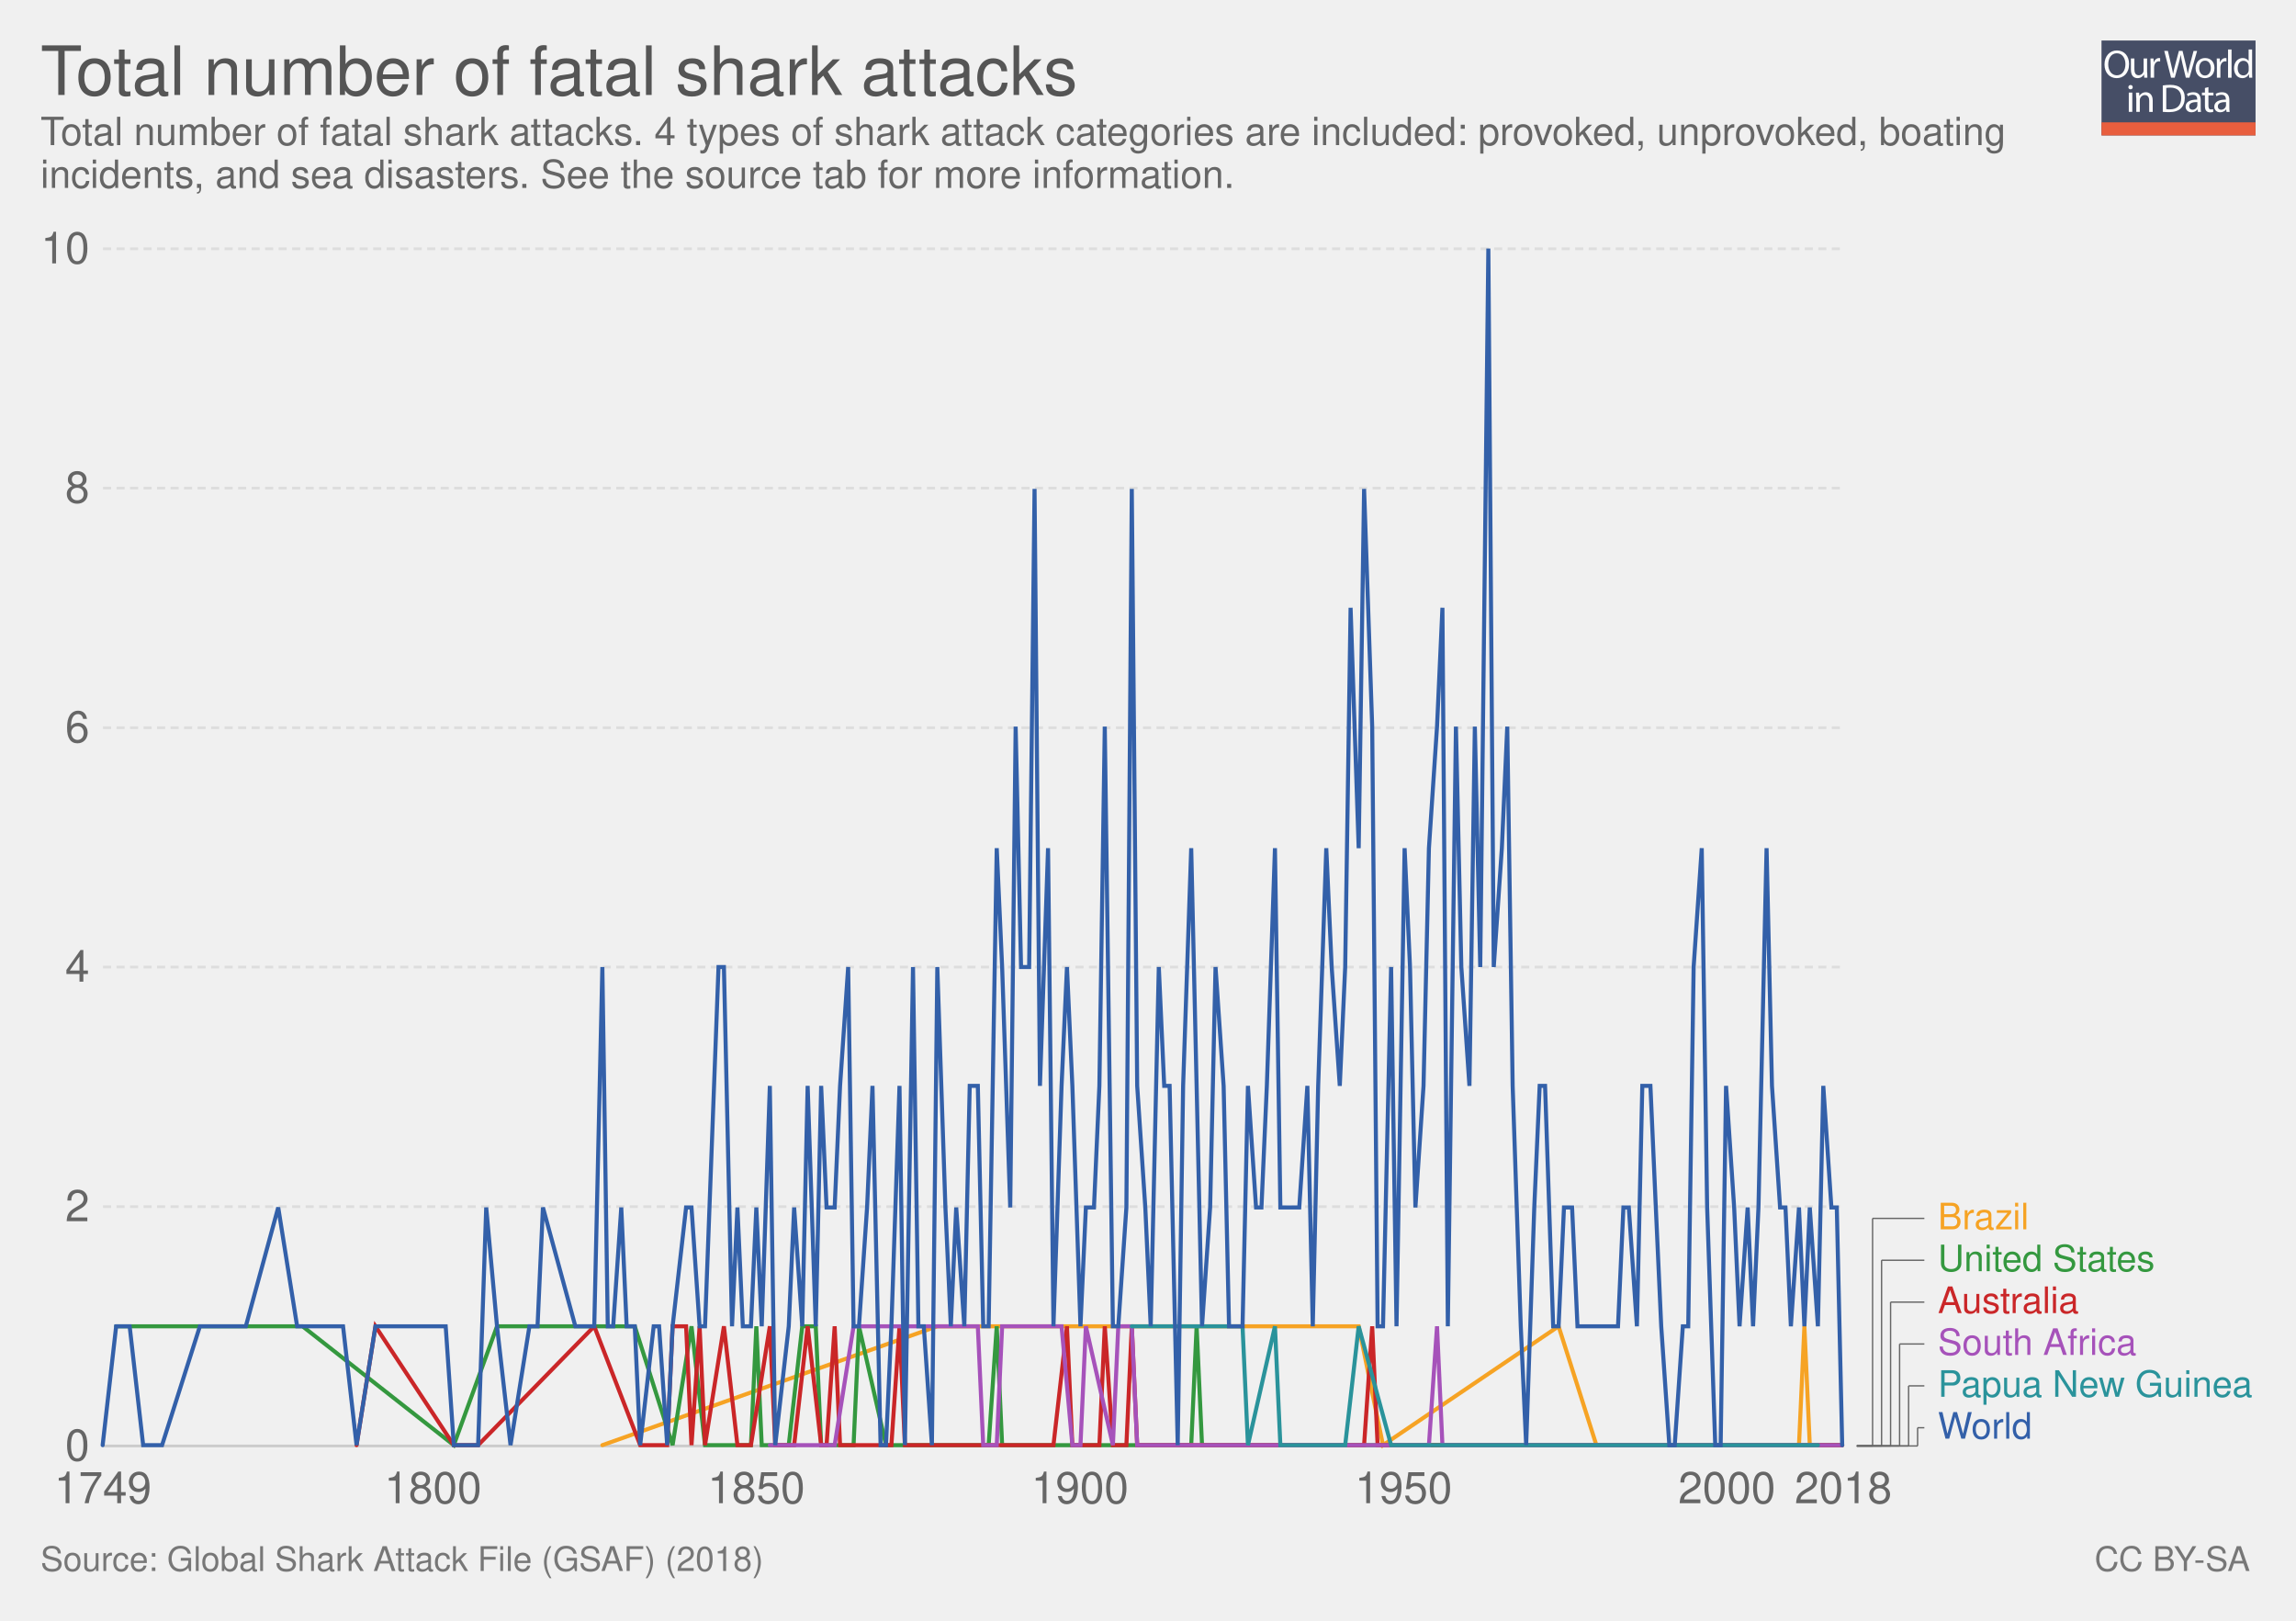
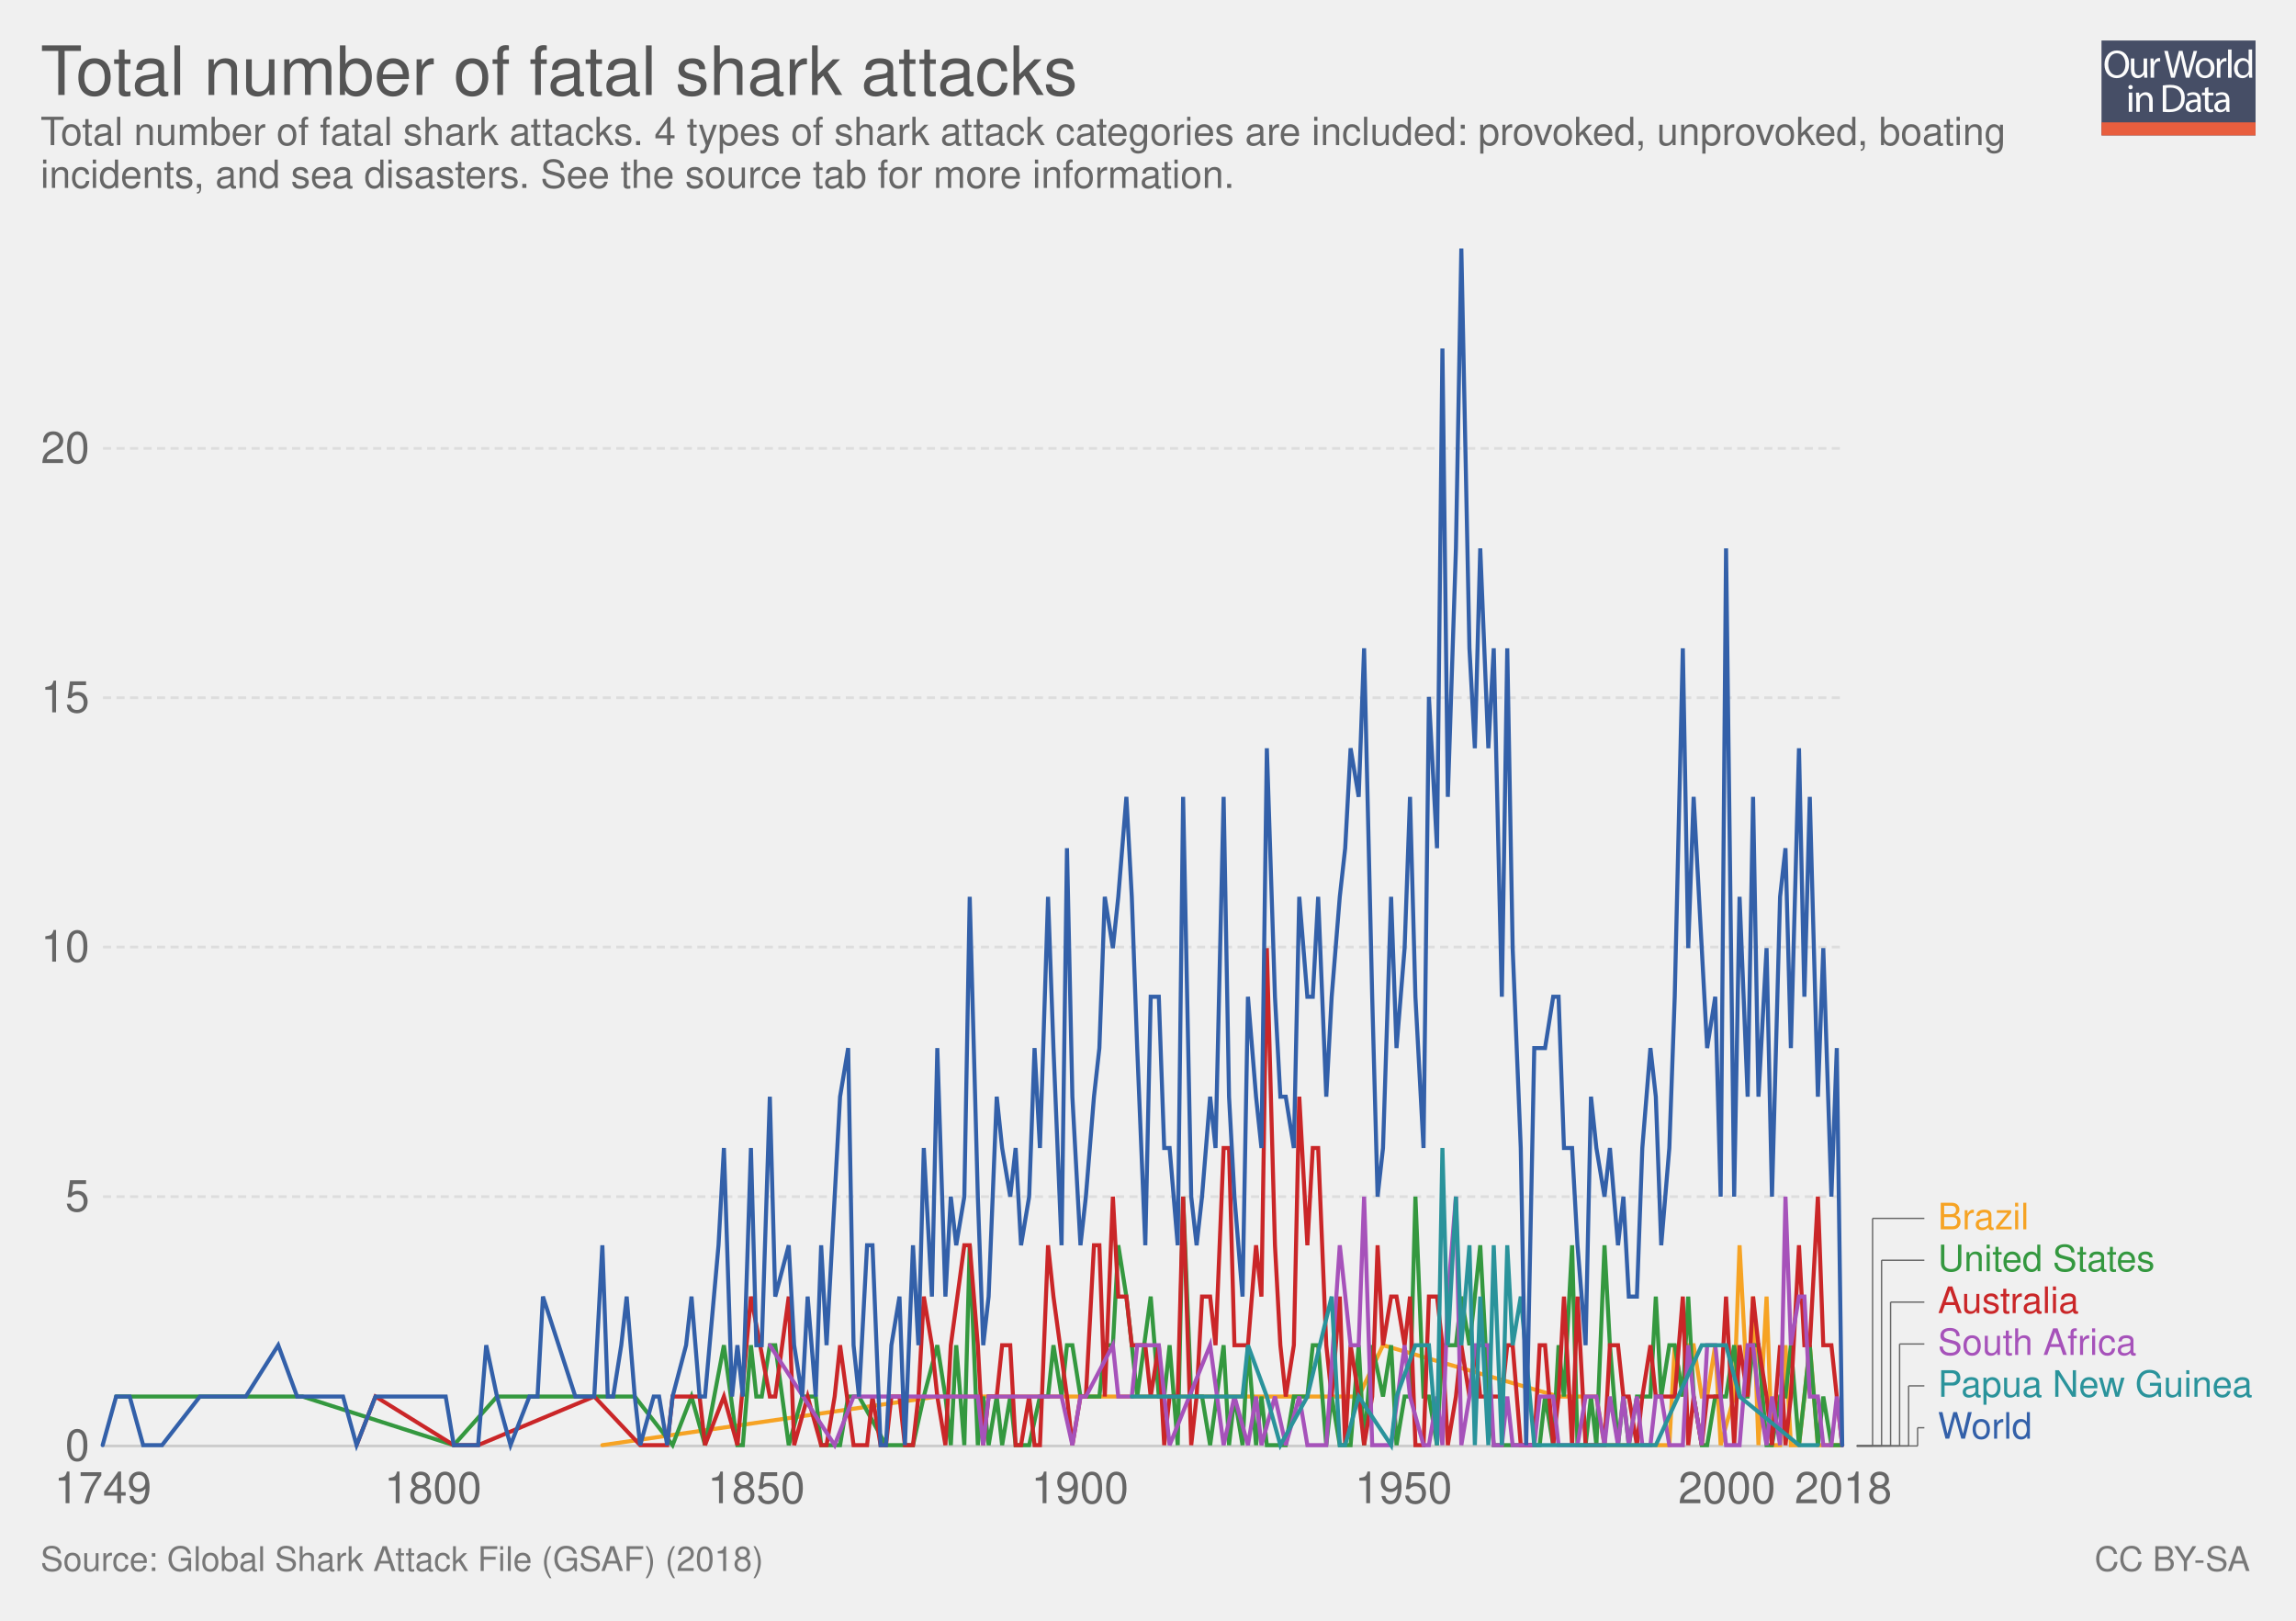
<svg xmlns="http://www.w3.org/2000/svg" xmlns:xlink="http://www.w3.org/1999/xlink" version="1.1" style="font-family: 'Helvetica Neue', Helvetica, Arial, sans-serif; font-size: 18px; background-color: white; text-rendering: optimizeLegibility; -webkit-font-smoothing: antialiased;" width="850" height="600">
  <g class="ChartTab">
    <g class="HeaderView">
      <g opacity="0.8" transform="translate(778, 15) scale(0.27)">
        <a xlink:href="https://ourworldindata.org" target="_blank">
          <g>
            <rect x="0" y="0" fill="#1B2543" width="211.2" height="130.1" />
            <rect x="0" y="112.2" fill="#E63912" width="211.2" height="17.9" />
            <g>
              <rect x="1.2" y="12.3" fill="none" width="210.2" height="99.2" />
              <path fill="#FFFFFF" d="M37.8,32.2c0,12.7-7.7,19.4-17.1,19.4c-9.7,0-16.6-7.5-16.6-18.7c0-11.7,7.3-19.3,17.1-19.3 C31.3,13.7,37.8,21.3,37.8,32.2z M9.2,32.8c0,7.9,4.3,14.9,11.8,14.9c7.5,0,11.8-6.9,11.8-15.3c0-7.3-3.8-14.9-11.8-14.9 C13.1,17.5,9.2,24.8,9.2,32.8z" />
              <path fill="#FFFFFF" d="M62.7,43.8c0,2.7,0.1,5.1,0.2,7.2h-4.3l-0.3-4.3h-0.1c-1.3,2.1-4,4.9-8.8,4.9c-4.2,0-9.1-2.3-9.1-11.6 V24.6h4.8v14.6c0,5,1.5,8.4,5.9,8.4c3.2,0,5.5-2.2,6.3-4.4c0.3-0.7,0.4-1.6,0.4-2.5V24.6h4.8V43.8z" />
              <path fill="#FFFFFF" d="M67.3,32.8c0-3.1-0.1-5.8-0.2-8.2h4.2l0.2,5.2h0.2c1.2-3.5,4.1-5.8,7.3-5.8c0.5,0,0.9,0.1,1.4,0.2v4.5 c-0.5-0.1-1-0.2-1.6-0.2c-3.4,0-5.8,2.6-6.5,6.2c-0.1,0.7-0.2,1.4-0.2,2.2V51h-4.8V32.8z" />
              <path fill="#FFFFFF" d="M95.4,51l-9.4-36.8h5l4.4,18.6c1.1,4.6,2.1,9.2,2.7,12.7h0.1c0.6-3.7,1.8-8,3-12.8l4.9-18.5h5l4.5,18.7 c1,4.4,2,8.7,2.6,12.6h0.1c0.8-4,1.8-8.1,3-12.7l4.9-18.5h4.9L120.6,51h-5L111,31.9c-1.1-4.7-1.9-8.3-2.4-12h-0.1 c-0.7,3.7-1.5,7.3-2.8,12L100.4,51H95.4z" />
              <path fill="#FFFFFF" d="M154.9,37.6c0,9.8-6.8,14-13.2,14c-7.2,0-12.7-5.2-12.7-13.6c0-8.8,5.8-14,13.1-14 C149.8,24,154.9,29.5,154.9,37.6z M133.9,37.9c0,5.8,3.3,10.1,8,10.1c4.6,0,8-4.3,8-10.3c0-4.5-2.2-10.1-7.9-10.1 C136.3,27.6,133.9,32.8,133.9,37.9z" />
              <path fill="#FFFFFF" d="M158.2,32.8c0-3.1-0.1-5.8-0.2-8.2h4.2l0.2,5.2h0.2c1.2-3.5,4.1-5.8,7.3-5.8c0.5,0,0.9,0.1,1.4,0.2v4.5 c-0.5-0.1-1-0.2-1.6-0.2c-3.4,0-5.8,2.6-6.5,6.2c-0.1,0.7-0.2,1.4-0.2,2.2V51h-4.8V32.8z" />
              <path fill="#FFFFFF" d="M173.5,12.3h4.8V51h-4.8V12.3z" />
              <path fill="#FFFFFF" d="M206.5,12.3v31.9c0,2.3,0.1,5,0.2,6.8h-4.3l-0.2-4.6H202c-1.5,2.9-4.7,5.2-9,5.2 c-6.4,0-11.3-5.4-11.3-13.4c-0.1-8.8,5.4-14.2,11.9-14.2c4,0,6.8,1.9,8,4h0.1V12.3H206.5z M201.7,35.4c0-0.6-0.1-1.4-0.2-2 c-0.7-3.1-3.3-5.6-6.9-5.6c-5,0-7.9,4.4-7.9,10.2c0,5.3,2.6,9.8,7.8,9.8c3.2,0,6.2-2.1,7.1-5.7c0.2-0.7,0.2-1.3,0.2-2.1V35.4z" />
              <path fill="#FFFFFF" d="M42.8,64c0.1,1.6-1.1,2.9-3.1,2.9c-1.7,0-2.9-1.3-2.9-2.9c0-1.7,1.3-3,3-3C41.7,61,42.8,62.3,42.8,64z M37.4,97.8V71.4h4.8v26.4H37.4z" />
              <path fill="#FFFFFF" d="M47.5,78.6c0-2.7-0.1-5-0.2-7.1h4.3l0.3,4.4h0.1c1.3-2.5,4.4-5,8.8-5c3.7,0,9.4,2.2,9.4,11.2v15.8h-4.8 V82.6c0-4.3-1.6-7.8-6.1-7.8c-3.2,0-5.6,2.2-6.5,4.9c-0.2,0.6-0.3,1.4-0.3,2.2v15.9h-4.8V78.6z" />
              <path fill="#FFFFFF" d="M84,61.6c2.9-0.4,6.3-0.8,10.1-0.8c6.8,0,11.7,1.6,14.9,4.6c3.3,3,5.2,7.3,5.2,13.2c0,6-1.9,10.9-5.3,14.3 c-3.4,3.4-9.1,5.3-16.3,5.3c-3.4,0-6.2-0.2-8.6-0.4V61.6z M88.8,94.1c1.2,0.2,3,0.3,4.8,0.3c10.2,0,15.7-5.7,15.7-15.6 c0.1-8.7-4.9-14.2-14.9-14.2c-2.5,0-4.3,0.2-5.6,0.5V94.1z" />
              <path fill="#FFFFFF" d="M132.1,97.8l-0.4-3.3h-0.2c-1.5,2.1-4.3,3.9-8.1,3.9c-5.4,0-8.1-3.8-8.1-7.6c0-6.4,5.7-9.9,15.9-9.8v-0.5 c0-2.2-0.6-6.1-6-6.1c-2.5,0-5,0.8-6.9,2l-1.1-3.2c2.2-1.4,5.4-2.3,8.7-2.3c8.1,0,10.1,5.5,10.1,10.8v9.9c0,2.3,0.1,4.5,0.4,6.3 H132.1z M131.4,84.4c-5.3-0.1-11.2,0.8-11.2,5.9c0,3.1,2.1,4.6,4.5,4.6c3.4,0,5.6-2.2,6.4-4.4c0.2-0.5,0.3-1,0.3-1.5V84.4z" />
              <path fill="#FFFFFF" d="M146.6,63.9v7.6h6.9v3.7h-6.9v14.2c0,3.3,0.9,5.1,3.6,5.1c1.3,0,2.2-0.2,2.8-0.3l0.2,3.6 c-0.9,0.4-2.4,0.7-4.3,0.7c-2.2,0-4-0.7-5.2-2c-1.4-1.4-1.9-3.8-1.9-6.9V75.1h-4.1v-3.7h4.1v-6.3L146.6,63.9z" />
              <path fill="#FFFFFF" d="M171.4,97.8l-0.4-3.3h-0.2c-1.5,2.1-4.3,3.9-8.1,3.9c-5.4,0-8.1-3.8-8.1-7.6c0-6.4,5.7-9.9,15.9-9.8v-0.5 c0-2.2-0.6-6.1-6-6.1c-2.5,0-5,0.8-6.9,2l-1.1-3.2c2.2-1.4,5.4-2.3,8.7-2.3c8.1,0,10.1,5.5,10.1,10.8v9.9c0,2.3,0.1,4.5,0.4,6.3 H171.4z M170.7,84.4c-5.3-0.1-11.2,0.8-11.2,5.9c0,3.1,2.1,4.6,4.5,4.6c3.4,0,5.6-2.2,6.4-4.4c0.2-0.5,0.3-1,0.3-1.5V84.4z" />
            </g>
          </g>
        </a>
      </g>
      <a href="https://ourworldindata.org/grapher/total-number-of-fatal-shark-attacks" target="_blank">
        <text font-size="25.20" x="15.0" y="35.2" fill="#555">
          <tspan x="15" y="35.16">Total number of fatal shark attacks</tspan>
        </text>
      </a>
      <text font-size="14.40" x="15.0" y="53.7" fill="#666">
        <tspan x="15" y="53.72">Total number of fatal shark attacks. 4 types of shark attack categories are included: provoked, unprovoked, boating</tspan>
        <tspan x="15" y="69.56">incidents, and sea disasters. See the source tab for more information.</tspan>
      </text>
    </g>
    <g class="LineChart">
      <defs>
        <clipPath id="boundsClip-1">
          <rect x="28.144" y="0" width="830" height="928.8" />
        </clipPath>
      </defs>
      <g class="AxisBoxView">
        <g class="HorizontalAxis">
          <text x="38.1" y="556.5" fill="#666" text-anchor="middle" font-size="16.2">1749</text>
          <text x="160.3" y="556.5" fill="#666" text-anchor="middle" font-size="16.2">1800</text>
          <text x="280" y="556.5" fill="#666" text-anchor="middle" font-size="16.2">1850</text>
          <text x="399.8" y="556.5" fill="#666" text-anchor="middle" font-size="16.2">1900</text>
          <text x="519.6" y="556.5" fill="#666" text-anchor="middle" font-size="16.2">1950</text>
          <text x="639.3" y="556.5" fill="#666" text-anchor="middle" font-size="16.2">2000</text>
          <text x="682.4" y="556.5" fill="#666" text-anchor="middle" font-size="16.2">2018</text>
        </g>
        <g class="VerticalAxis">
          <text x="33.14" y="535.3" fill="#666" dominant-baseline="middle" text-anchor="end" font-size="16.2">0</text>
-           <text x="33.14" y="446.7" fill="#666" dominant-baseline="middle" text-anchor="end" font-size="16.2">2</text>
-           <text x="33.14" y="358" fill="#666" dominant-baseline="middle" text-anchor="end" font-size="16.2">4</text>
-           <text x="33.14" y="269.4" fill="#666" dominant-baseline="middle" text-anchor="end" font-size="16.2">6</text>
-           <text x="33.14" y="180.7" fill="#666" dominant-baseline="middle" text-anchor="end" font-size="16.2">8</text>
-           <text x="33.14" y="92.1" fill="#666" dominant-baseline="middle" text-anchor="end" font-size="16.2">10</text>
+           <text x="33.14" y="443" fill="#666" dominant-baseline="middle" text-anchor="end" font-size="16.2">5</text>
+           <text x="33.14" y="350.6" fill="#666" dominant-baseline="middle" text-anchor="end" font-size="16.2">10</text>
+           <text x="33.14" y="258.3" fill="#666" dominant-baseline="middle" text-anchor="end" font-size="16.2">15</text>
+           <text x="33.14" y="166" fill="#666" dominant-baseline="middle" text-anchor="end" font-size="16.2">20</text>
        </g>
        <g class="AxisGridLines">
          <line x1="38.14" y1="535.3" x2="682.41" y2="535.3" stroke="#ccc" />
-           <line x1="38.14" y1="446.7" x2="682.41" y2="446.7" stroke="#ddd" stroke-dasharray="3,2" />
-           <line x1="38.14" y1="358" x2="682.41" y2="358" stroke="#ddd" stroke-dasharray="3,2" />
-           <line x1="38.14" y1="269.4" x2="682.41" y2="269.4" stroke="#ddd" stroke-dasharray="3,2" />
-           <line x1="38.14" y1="180.7" x2="682.41" y2="180.7" stroke="#ddd" stroke-dasharray="3,2" />
-           <line x1="38.14" y1="92.1" x2="682.41" y2="92.1" stroke="#ddd" stroke-dasharray="3,2" />
+           <line x1="38.14" y1="443" x2="682.41" y2="443" stroke="#ddd" stroke-dasharray="3,2" />
+           <line x1="38.14" y1="350.6" x2="682.41" y2="350.6" stroke="#ddd" stroke-dasharray="3,2" />
+           <line x1="38.14" y1="258.3" x2="682.41" y2="258.3" stroke="#ddd" stroke-dasharray="3,2" />
+           <line x1="38.14" y1="166" x2="682.41" y2="166" stroke="#ddd" stroke-dasharray="3,2" />
        </g>
      </g>
      <g clip-path="url(#boundsClip-1)">
        <g class="HeightedLegend clickable">
          <g class="legendMark">
            <g class="indicator">
              <line x1="687.415" y1="535.3" x2="709.915" y2="535.3" stroke="#666" stroke-width="0.5" />
              <line x1="709.915" y1="535.3" x2="709.915" y2="528.55" stroke="#666" stroke-width="0.5" />
              <line x1="709.915" y1="528.55" x2="712.415" y2="528.55" stroke="#666" stroke-width="0.5" />
            </g>
            <rect x="682.415" y="521.8" width="70.235" height="13.5" fill="#fff" opacity="0" />
            <text font-size="13.50" x="717.4" y="532.6" fill="#3360a9">
              <tspan x="717.415" y="532.6">World</tspan>
            </text>
          </g>
          <g class="legendMark">
            <g class="indicator">
              <line x1="687.415" y1="535.3" x2="706.582" y2="535.3" stroke="#666" stroke-width="0.5" />
              <line x1="706.582" y1="535.3" x2="706.582" y2="513.05" stroke="#666" stroke-width="0.5" />
              <line x1="706.582" y1="513.05" x2="712.415" y2="513.05" stroke="#666" stroke-width="0.5" />
            </g>
            <rect x="682.415" y="506.3" width="152.585" height="13.5" fill="#fff" opacity="0" />
            <text font-size="13.50" x="717.4" y="517.1" fill="#2a939b">
              <tspan x="717.415" y="517.1">Papua New Guinea</tspan>
            </text>
          </g>
          <g class="legendMark">
            <g class="indicator">
              <line x1="687.415" y1="535.3" x2="703.248" y2="535.3" stroke="#666" stroke-width="0.5" />
              <line x1="703.248" y1="535.3" x2="703.248" y2="497.55" stroke="#666" stroke-width="0.5" />
              <line x1="703.248" y1="497.55" x2="712.415" y2="497.55" stroke="#666" stroke-width="0.5" />
            </g>
            <rect x="682.415" y="490.8" width="108.845" height="13.5" fill="#fff" opacity="0" />
            <text font-size="13.50" x="717.4" y="501.6" fill="#a652ba">
              <tspan x="717.415" y="501.6">South Africa</tspan>
            </text>
          </g>
          <g class="legendMark">
            <g class="indicator">
              <line x1="687.415" y1="535.3" x2="699.915" y2="535.3" stroke="#666" stroke-width="0.5" />
              <line x1="699.915" y1="535.3" x2="699.915" y2="482.05" stroke="#666" stroke-width="0.5" />
              <line x1="699.915" y1="482.05" x2="712.415" y2="482.05" stroke="#666" stroke-width="0.5" />
            </g>
            <rect x="682.415" y="475.3" width="87.65" height="13.5" fill="#fff" opacity="0" />
            <text font-size="13.50" x="717.4" y="486.1" fill="#ca2628">
              <tspan x="717.415" y="486.1">Australia</tspan>
            </text>
          </g>
          <g class="legendMark">
            <g class="indicator">
              <line x1="687.415" y1="535.3" x2="696.582" y2="535.3" stroke="#666" stroke-width="0.5" />
              <line x1="696.582" y1="535.3" x2="696.582" y2="466.55" stroke="#666" stroke-width="0.5" />
              <line x1="696.582" y1="466.55" x2="712.415" y2="466.55" stroke="#666" stroke-width="0.5" />
            </g>
            <rect x="682.415" y="459.8" width="116.405" height="13.5" fill="#fff" opacity="0" />
            <text font-size="13.50" x="717.4" y="470.6" fill="#34983f">
              <tspan x="717.415" y="470.6">United States</tspan>
            </text>
          </g>
          <g class="legendMark">
            <g class="indicator">
              <line x1="687.415" y1="535.3" x2="693.248" y2="535.3" stroke="#666" stroke-width="0.5" />
              <line x1="693.248" y1="535.3" x2="693.248" y2="451.05" stroke="#666" stroke-width="0.5" />
              <line x1="693.248" y1="451.05" x2="712.415" y2="451.05" stroke="#666" stroke-width="0.5" />
            </g>
            <rect x="682.415" y="444.3" width="68.75" height="13.5" fill="#fff" opacity="0" />
            <text font-size="13.50" x="717.4" y="455.1" fill="#f6a324">
              <tspan x="717.415" y="455.1">Brazil</tspan>
            </text>
          </g>
        </g>
        <g class="Lines">
          <rect x="38" y="92" width="644" height="443" fill="rgba(255,255,255,0)" opacity="0" />
          <g class="key-Brazil_0">
-             <path stroke="#f6a324" stroke-linecap="round" d="M223 535L347 491L362 491L369 491L465 491L503 491L512 535L577 491L591 535L594 535L618 535L620 535L623 535L625 535L627 535L630 535L632 535L635 535L637 535L642 535L644 535L647 535L649 535L651 535L654 535L656 535L659 535L661 535L663 535L666 535L668 491L670 535L673 535L675 535L678 535L680 535L682 535" fill="none" stroke-width="1.5" />
+             <path stroke="#f6a324" stroke-linecap="round" d="M223 535L347 517L362 517L369 517L465 517L503 517L512 498L577 517L591 517L594 535L618 535L620 498L623 517L625 498L627 498L630 517L632 517L635 498L637 535L642 517L644 461L647 517L649 480L651 535L654 480L656 535L659 535L661 498L663 535L666 535L668 517L670 498L673 535L675 535L678 535L680 535L682 535" fill="none" stroke-width="1.5" />
          </g>
          <g class="key-United-States_0">
-             <path stroke="#34983f" stroke-linecap="round" d="M43 491L91 491L110 491L112 491L168 535L184 491L199 491L201 491L227 491L230 491L232 491L235 491L249 535L256 491L261 535L268 535L273 535L275 535L278 535L280 491L282 535L285 535L287 535L292 535L297 491L299 491L302 491L304 535L309 535L311 535L314 535L316 535L318 491L328 535L330 535L333 535L335 535L338 535L342 535L347 535L350 535L352 535L354 535L357 535L359 535L362 535L364 535L366 535L369 491L371 535L374 535L376 535L378 535L381 535L385 535L388 535L390 535L393 535L395 535L397 535L400 535L402 535L405 535L407 535L409 535L412 535L414 535L417 535L419 535L421 535L426 535L429 535L431 535L433 535L436 535L438 535L441 535L443 491L445 535L448 535L450 535L453 535L455 535L457 535L460 535L462 535L465 535L467 535L469 535L472 535L474 535L476 535L479 535L481 535L484 535L486 535L488 535L491 535L493 535L496 535L498 535L500 535L503 535L505 535L508 535L512 535L515 535L517 535L520 535L522 535L524 535L527 535L529 535L532 535L534 535L536 535L539 535L541 535L544 535L546 535L548 535L551 535L553 535L556 535L558 535L560 535L563 535L565 535L568 535L570 535L572 535L575 535L577 535L579 535L582 535L584 535L587 535L589 535L591 535L594 535L596 535L599 535L601 535L603 535L606 535L608 535L611 535L613 535L615 535L618 535L620 535L623 535L625 535L627 535L630 535L632 535L635 535L637 535L639 535L642 535L644 535L647 535L649 535L651 535L654 535L656 535L659 535L661 535L663 535L666 535L668 535L670 535L673 535L675 535L678 535L680 535L682 535" fill="none" stroke-width="1.5" />
+             <path stroke="#34983f" stroke-linecap="round" d="M43 517L91 517L110 517L112 517L168 535L184 517L199 517L201 517L227 517L230 517L232 517L235 517L249 535L256 517L261 535L268 498L273 535L275 535L278 498L280 517L282 517L285 498L287 498L292 535L297 517L299 517L302 517L304 535L309 535L311 535L314 517L316 517L318 517L328 535L330 535L333 535L335 535L338 535L342 517L347 498L350 517L352 535L354 498L357 535L359 461L362 535L364 517L366 535L369 517L371 535L374 517L376 535L378 535L381 535L385 517L388 517L390 498L393 517L395 498L397 498L400 517L402 517L405 517L407 517L409 498L412 498L414 461L417 480L419 498L421 517L426 480L429 517L431 517L433 498L436 535L438 443L441 517L443 517L445 517L448 535L453 498L455 535L457 517L460 535L462 498L465 535L467 517L469 535L472 535L474 535L476 535L479 517L481 517L484 517L486 498L488 498L491 535L493 517L496 535L498 535L500 535L503 498L505 535L508 498L512 517L515 498L517 535L520 517L522 517L524 443L527 517L529 517L532 535L534 498L536 498L539 498L541 480L544 498L546 480L548 461L551 517L553 535L556 535L558 535L560 535L563 535L565 535L568 535L570 535L572 517L575 535L577 498L579 517L582 461L584 535L587 535L589 517L591 535L594 461L596 498L599 535L601 517L603 535L606 517L608 517L611 517L613 480L615 517L618 498L620 498L623 517L625 480L627 517L630 535L632 535L635 517L637 517L639 517L642 498L644 517L647 517L649 498L651 498L654 535L656 535L659 517L661 517L663 498L666 535L668 517L670 498L673 535L675 517L678 535L680 535L682 535" fill="none" stroke-width="1.5" />
          </g>
          <g class="key-Australia_0">
-             <path stroke="#ca2628" stroke-linecap="round" d="M132 535L139 491L168 535L170 535L177 535L220 491L237 535L247 535L249 491L254 491L256 535L259 491L261 535L268 491L273 535L278 535L285 491L287 535L292 535L294 535L299 491L304 535L306 535L309 491L311 535L316 535L321 535L323 535L326 535L328 535L330 535L333 491L335 535L338 535L340 535L342 535L345 535L347 535L350 535L352 535L357 535L359 535L362 535L364 535L366 535L369 535L371 535L374 535L376 535L378 535L381 535L383 535L385 535L388 535L390 535L395 491L397 535L400 535L402 535L405 535L407 535L409 491L412 535L414 535L417 535L419 491L421 535L424 535L426 535L429 535L431 535L433 535L436 535L438 535L441 535L443 535L445 535L448 535L450 535L453 535L455 535L457 535L460 535L462 535L465 535L467 535L469 535L472 535L474 535L476 535L479 535L481 535L484 535L486 535L488 535L491 535L493 535L496 535L498 535L500 535L503 535L505 535L508 491L510 535L512 535L515 535L517 535L520 535L522 535L524 535L527 535L529 535L532 535L534 535L536 535L539 535L541 535L544 535L546 535L548 535L551 535L553 535L556 535L558 535L560 535L563 535L565 535L568 535L570 535L572 535L575 535L577 535L579 535L582 535L584 535L587 535L589 535L591 535L594 535L596 535L599 535L601 535L603 535L606 535L608 535L611 535L613 535L615 535L618 535L620 535L623 535L625 535L627 535L630 535L632 535L635 535L637 535L639 535L642 535L644 535L647 535L649 535L651 535L654 535L656 535L659 535L661 535L663 535L666 535L668 535L670 535L673 535L675 535L678 535L680 535L682 535" fill="none" stroke-width="1.5" />
+             <path stroke="#ca2628" stroke-linecap="round" d="M132 535L139 517L168 535L170 535L177 535L220 517L237 535L247 535L249 517L254 517L256 517L259 517L261 535L268 517L273 535L278 480L285 517L287 517L292 480L294 535L299 517L304 535L306 535L309 517L311 498L316 535L321 535L323 517L326 535L328 535L330 517L333 517L335 535L338 535L340 517L342 480L345 498L347 517L350 535L352 498L357 461L359 461L362 498L364 535L366 517L369 517L371 498L374 498L376 535L378 535L381 517L383 535L385 535L388 461L390 480L395 517L397 535L400 517L402 517L405 461L407 461L409 517L412 443L414 480L417 480L419 498L421 498L424 498L426 517L429 498L431 535L433 517L436 517L438 443L441 535L443 517L445 480L448 480L450 498L453 425L455 425L457 498L460 498L462 498L465 461L467 480L469 351L472 461L474 498L476 517L479 498L481 406L484 461L486 425L488 425L491 498L493 517L496 480L498 535L500 498L503 517L505 535L508 517L510 461L512 498L515 480L517 480L520 498L522 480L524 535L527 535L529 480L532 480L534 498L536 535L539 517L541 498L544 517L546 498L548 517L551 517L553 517L556 517L558 498L560 498L563 535L565 535L568 535L570 498L572 498L575 535L577 517L579 480L582 535L584 480L587 535L589 535L591 535L594 535L596 498L599 498L601 517L603 517L606 535L608 517L611 498L613 517L615 517L618 517L620 517L623 480L625 535L627 517L630 535L632 517L635 517L637 517L639 480L642 535L644 498L647 517L649 480L651 498L654 517L656 535L659 498L661 535L663 517L666 461L668 498L670 498L673 443L675 498L678 498L680 517L682 535" fill="none" stroke-width="1.5" />
          </g>
          <g class="key-South-Africa_0">
-             <path stroke="#a652ba" stroke-linecap="round" d="M285 535L309 535L316 491L347 491L362 491L364 535L366 535L369 535L371 491L376 491L385 491L388 491L393 491L397 535L400 535L402 491L412 535L414 491L419 491L421 535L426 535L431 535L433 535L448 535L450 535L453 535L457 535L462 535L465 535L467 535L472 535L476 535L481 535L484 535L486 535L491 535L496 535L500 535L503 535L505 535L508 535L510 535L512 535L515 535L520 535L522 535L527 535L529 535L532 491L534 535L536 535L539 535L541 535L544 535L546 535L548 535L551 535L553 535L556 535L558 535L560 535L563 535L568 535L570 535L572 535L575 535L577 535L579 535L582 535L584 535L587 535L589 535L591 535L594 535L596 535L599 535L601 535L603 535L606 535L608 535L611 535L613 535L615 535L618 535L620 535L623 535L625 535L627 535L630 535L632 535L635 535L637 535L639 535L642 535L644 535L647 535L649 535L651 535L654 535L656 535L659 535L661 535L663 535L666 535L668 535L670 535L673 535L675 535L678 535L680 535L682 535" fill="none" stroke-width="1.5" />
+             <path stroke="#a652ba" stroke-linecap="round" d="M285 498L309 535L316 517L347 517L362 517L364 535L366 517L369 517L371 517L376 517L385 517L388 517L393 517L397 535L400 517L402 517L412 498L414 517L419 517L421 498L426 498L429 498L433 535L448 498L453 535L457 517L462 535L465 517L467 535L472 517L476 535L481 517L484 535L486 535L491 535L496 461L500 498L503 498L505 443L508 535L510 535L512 535L515 535L520 498L522 517L527 535L529 535L532 517L534 535L536 480L539 443L541 535L544 517L546 498L548 498L551 498L553 535L556 535L558 517L560 535L563 535L568 535L570 517L572 517L575 517L577 535L579 535L582 535L584 535L587 517L589 517L591 517L594 535L596 517L599 535L601 517L603 535L606 517L608 535L611 535L613 517L615 517L618 535L620 535L623 535L625 498L627 517L630 535L632 498L635 498L637 517L639 535L642 535L644 535L647 498L649 498L651 517L654 535L656 517L659 535L661 443L663 498L666 480L668 480L670 517L673 517L675 535L678 535L680 517L682 535" fill="none" stroke-width="1.5" />
          </g>
          <g class="key-Papua-New-Guinea_0">
-             <path stroke="#2a939b" stroke-linecap="round" d="M419 491L460 491L462 535L472 491L474 535L484 535L493 535L496 535L498 535L503 491L515 535L517 535L524 535L527 535L529 535L532 535L534 535L536 535L539 535L541 535L544 535L546 535L548 535L551 535L553 535L556 535L558 535L560 535L563 535L568 535L613 535L630 535L639 535L644 535L666 535L673 535" fill="none" stroke-width="1.5" />
+             <path stroke="#2a939b" stroke-linecap="round" d="M419 517L460 517L462 498L469 517L474 535L484 517L493 480L496 535L498 535L503 517L515 535L517 517L524 498L527 498L529 498L532 535L534 425L536 498L539 443L541 498L544 461L546 535L548 480L551 535L553 461L556 535L558 461L560 498L563 480L568 535L613 535L630 498L639 498L644 517L666 535L673 535" fill="none" stroke-width="1.5" />
          </g>
          <g class="key-World_0">
-             <path stroke="#3360a9" stroke-linecap="round" d="M38 535L43 491L48 491L53 535L60 535L74 491L91 491L103 447L110 491L112 491L120 491L122 491L124 491L127 491L132 535L139 491L141 491L160 491L165 491L168 535L170 535L177 535L180 447L184 491L189 535L196 491L199 491L201 447L213 491L220 491L223 358L225 491L227 491L230 447L232 491L235 491L237 535L242 491L244 491L247 535L249 491L254 447L256 447L259 491L261 491L266 358L268 358L271 491L273 447L275 491L278 491L280 447L282 491L285 402L287 535L292 491L294 447L297 491L299 402L302 491L304 402L306 447L309 447L311 402L314 358L316 491L318 491L321 447L323 402L326 535L328 535L330 491L333 402L335 535L338 358L340 491L342 491L345 535L347 358L350 447L352 491L354 447L357 491L359 402L362 402L364 491L366 491L369 314L371 358L374 447L376 269L378 358L381 358L383 181L385 402L388 314L390 491L393 402L395 358L397 402L400 491L402 447L405 447L407 402L409 269L412 491L414 491L417 447L419 181L421 402L424 447L426 491L429 358L431 402L433 402L436 535L438 402L441 314L443 402L445 491L448 447L450 358L453 402L455 491L457 491L460 491L462 402L465 447L467 447L469 402L472 314L474 447L476 447L479 447L481 447L484 402L486 491L488 402L491 314L493 358L496 402L498 358L500 225L503 314L505 181L508 269L510 491L512 491L515 358L517 491L520 314L522 358L524 447L527 402L529 314L532 269L534 225L536 491L539 269L541 358L544 402L546 269L548 358L551 92L553 358L556 314L558 269L560 402L563 491L565 535L568 447L570 402L572 402L575 491L577 491L579 447L582 447L584 491L587 491L589 491L591 491L594 491L596 491L599 491L601 447L603 447L606 491L608 402L611 402L613 447L615 491L618 535L620 535L623 491L625 491L627 358L630 314L632 447L635 535L637 535L639 402L642 447L644 491L647 447L649 491L651 447L654 314L656 402L659 447L661 447L663 491L666 447L668 491L670 447L673 491L675 402L678 447L680 447L682 535" fill="none" stroke-width="1.5" />
+             <path stroke="#3360a9" stroke-linecap="round" d="M38 535L43 517L48 517L53 535L60 535L74 517L91 517L103 498L110 517L112 517L120 517L122 517L124 517L127 517L132 535L139 517L141 517L160 517L165 517L168 535L170 535L177 535L180 498L184 517L189 535L196 517L199 517L201 480L213 517L220 517L223 461L225 517L227 517L230 498L232 480L235 517L237 535L242 517L244 517L247 535L249 517L254 498L256 480L259 517L261 517L266 461L268 425L271 517L273 498L275 517L278 425L280 498L282 498L285 406L287 480L292 461L294 498L297 517L299 480L302 517L304 461L306 498L309 443L311 406L314 388L316 498L318 517L321 461L323 461L326 535L328 535L330 498L333 480L335 535L338 461L340 498L342 425L345 480L347 388L350 480L352 443L354 461L357 443L359 332L362 443L364 498L366 480L369 406L371 425L374 443L376 425L378 461L381 443L383 388L385 425L388 332L390 388L393 461L395 314L397 406L400 461L402 443L405 406L407 388L409 332L412 351L414 332L417 295L419 332L421 388L424 461L426 369L429 369L431 425L433 425L436 461L438 295L441 443L443 461L445 443L448 406L450 425L453 295L455 406L457 443L460 480L462 369L465 406L467 425L469 277L472 369L474 406L476 406L479 425L481 332L484 369L486 369L488 332L491 406L493 369L496 332L498 314L500 277L503 295L505 240L508 369L510 443L512 425L515 332L517 388L520 351L522 295L524 369L527 425L529 258L532 314L534 129L536 295L539 203L541 92L544 240L546 277L548 203L551 277L553 240L556 369L558 240L560 351L563 425L565 535L568 388L570 388L572 388L575 369L577 369L579 425L582 425L584 461L587 498L589 406L591 425L594 443L596 425L599 461L601 443L603 480L606 480L608 425L611 388L613 406L615 461L618 425L620 369L623 240L625 351L627 295L630 351L632 388L635 369L637 443L639 203L642 443L644 332L647 406L649 295L651 406L654 351L656 443L659 332L661 314L663 388L666 277L668 369L670 295L673 406L675 351L678 443L680 388L682 535" fill="none" stroke-width="1.5" />
          </g>
        </g>
      </g>
    </g>
    <g style="fill: #777;" class="SourcesFooter">
      <g style="fill: #777;" class="clickable">
        <text font-size="12.60" x="15.0" y="581.6">
          <tspan x="15" y="581.58">Source: Global Shark Attack File (GSAF) (2018) </tspan>
        </text>
      </g>
      <text font-size="12.60" x="775.4" y="581.6">
        <tspan x="775.402" y="581.58">
          <a style="fill: #777;" class="cclogo" href="http://creativecommons.org/licenses/by-sa/4.0/deed.en_US" target="_blank">CC BY-SA</a>
        </tspan>
      </text>
    </g>
  </g>
</svg>
